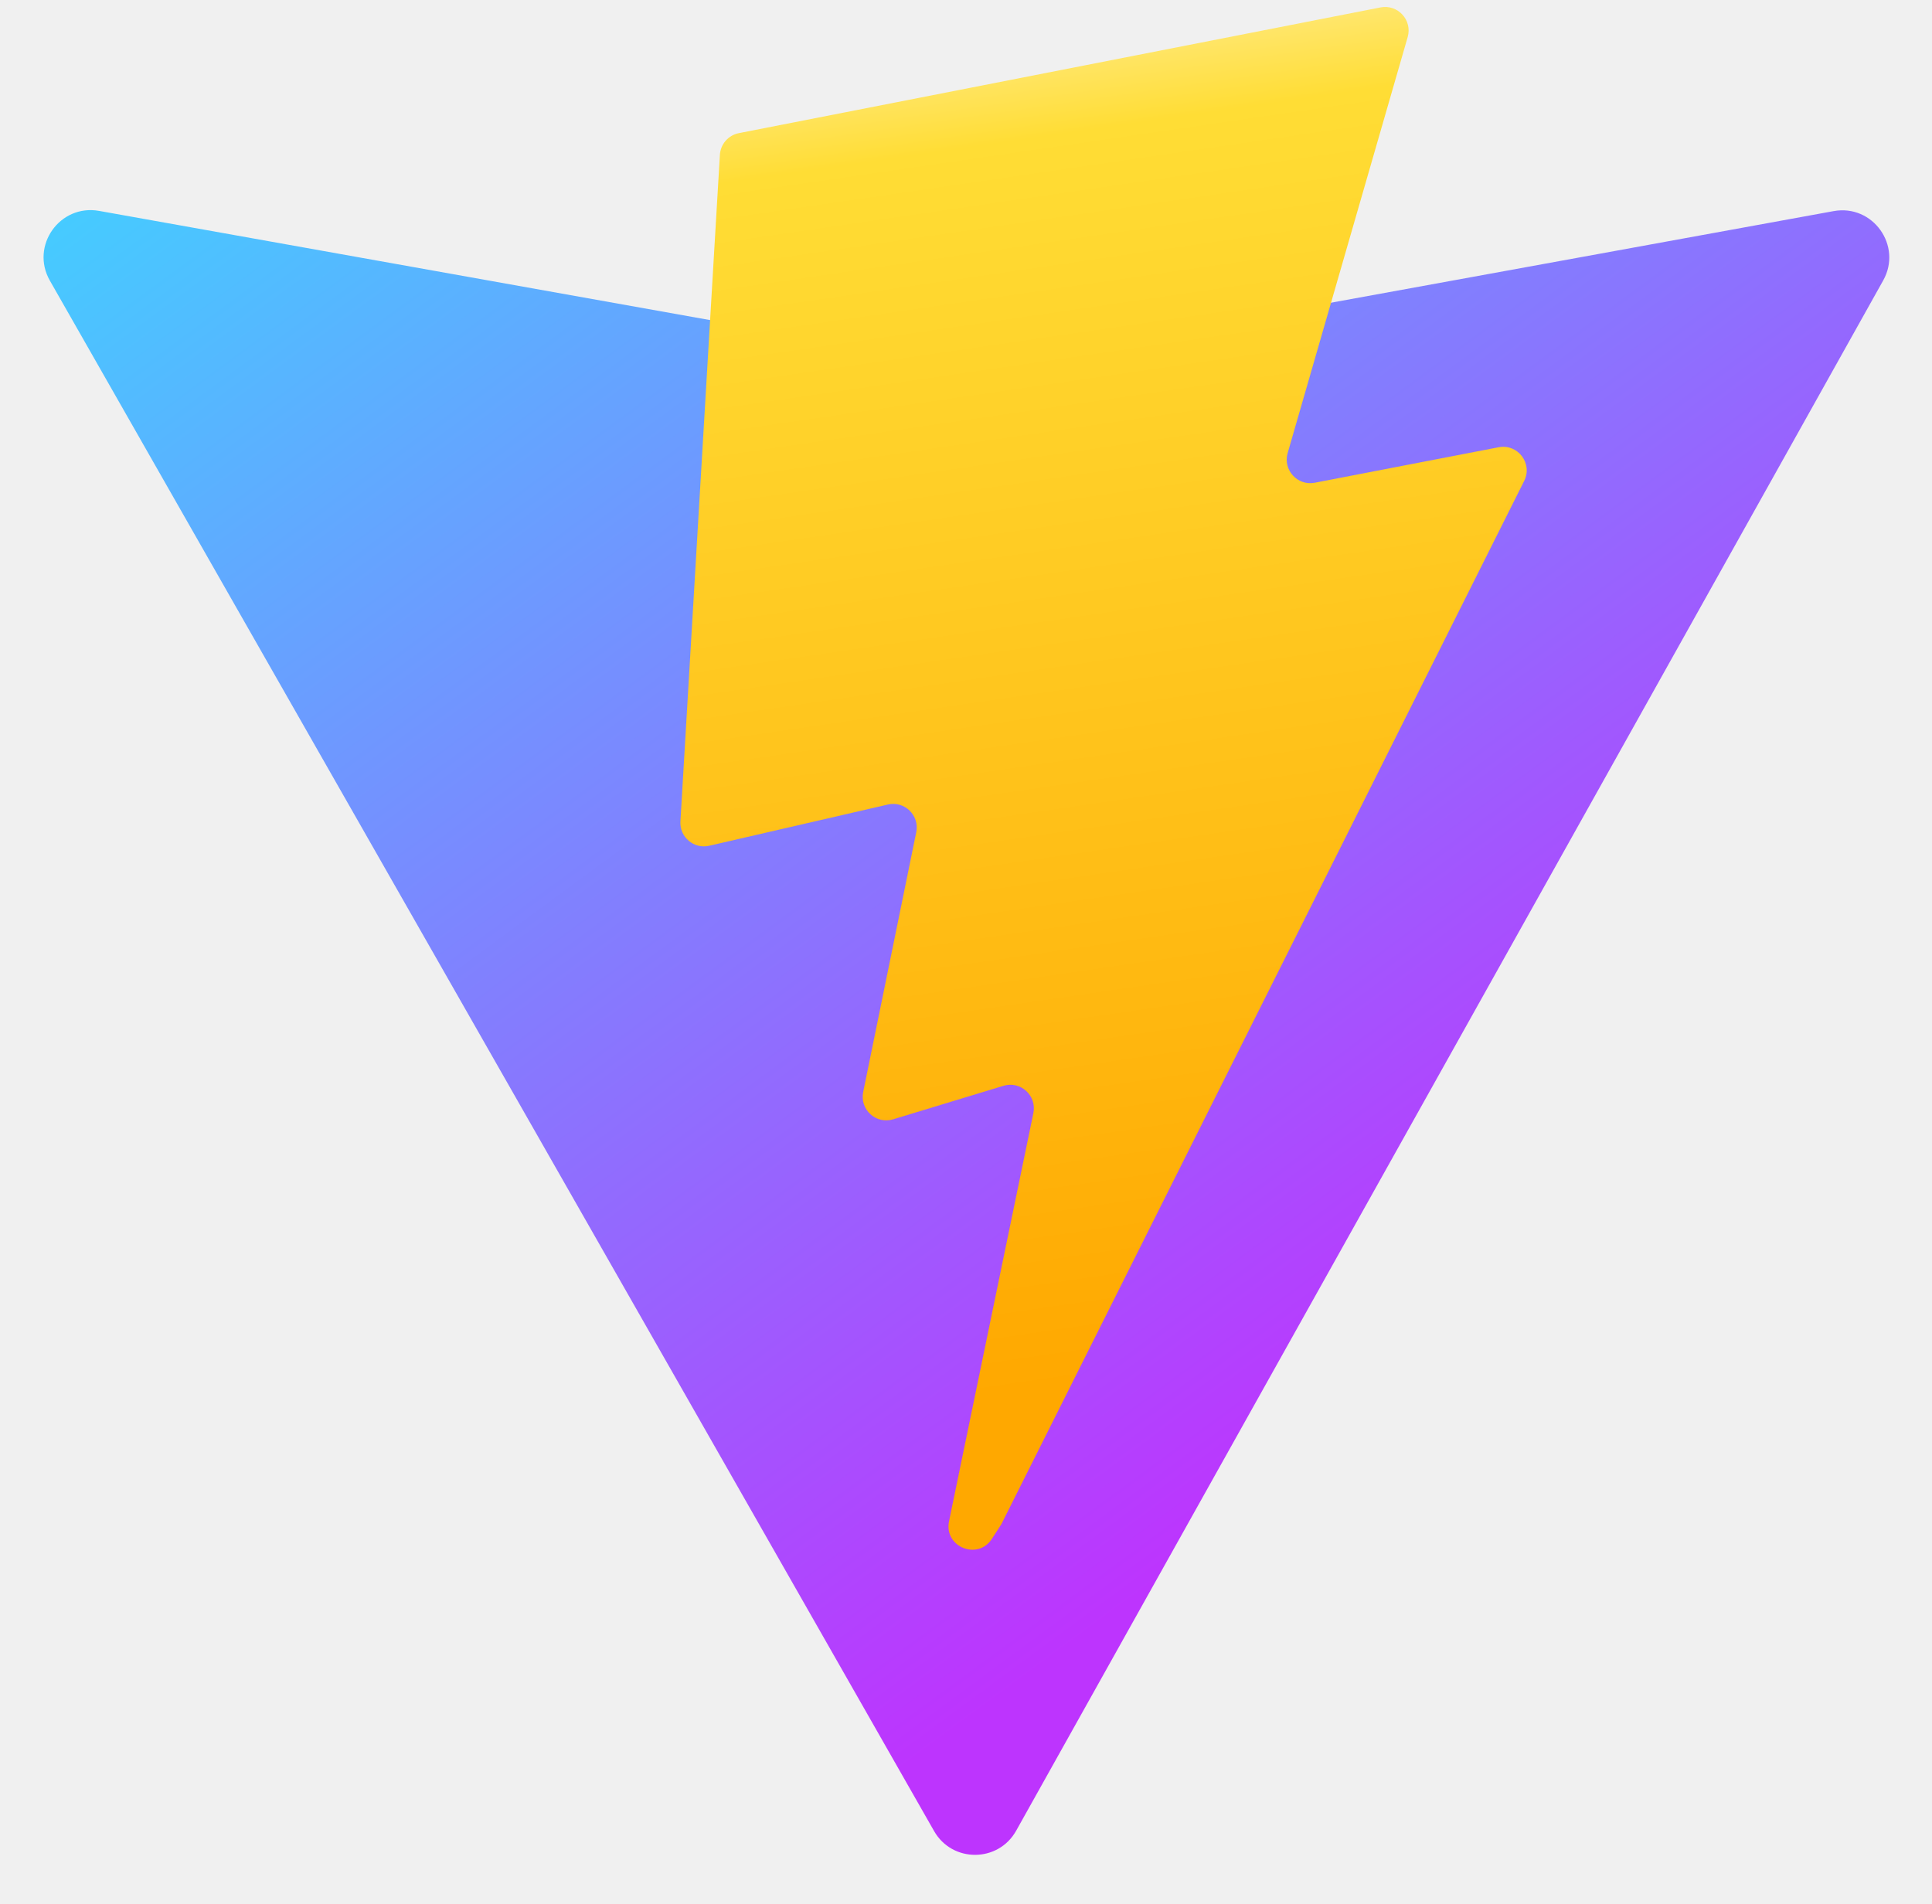
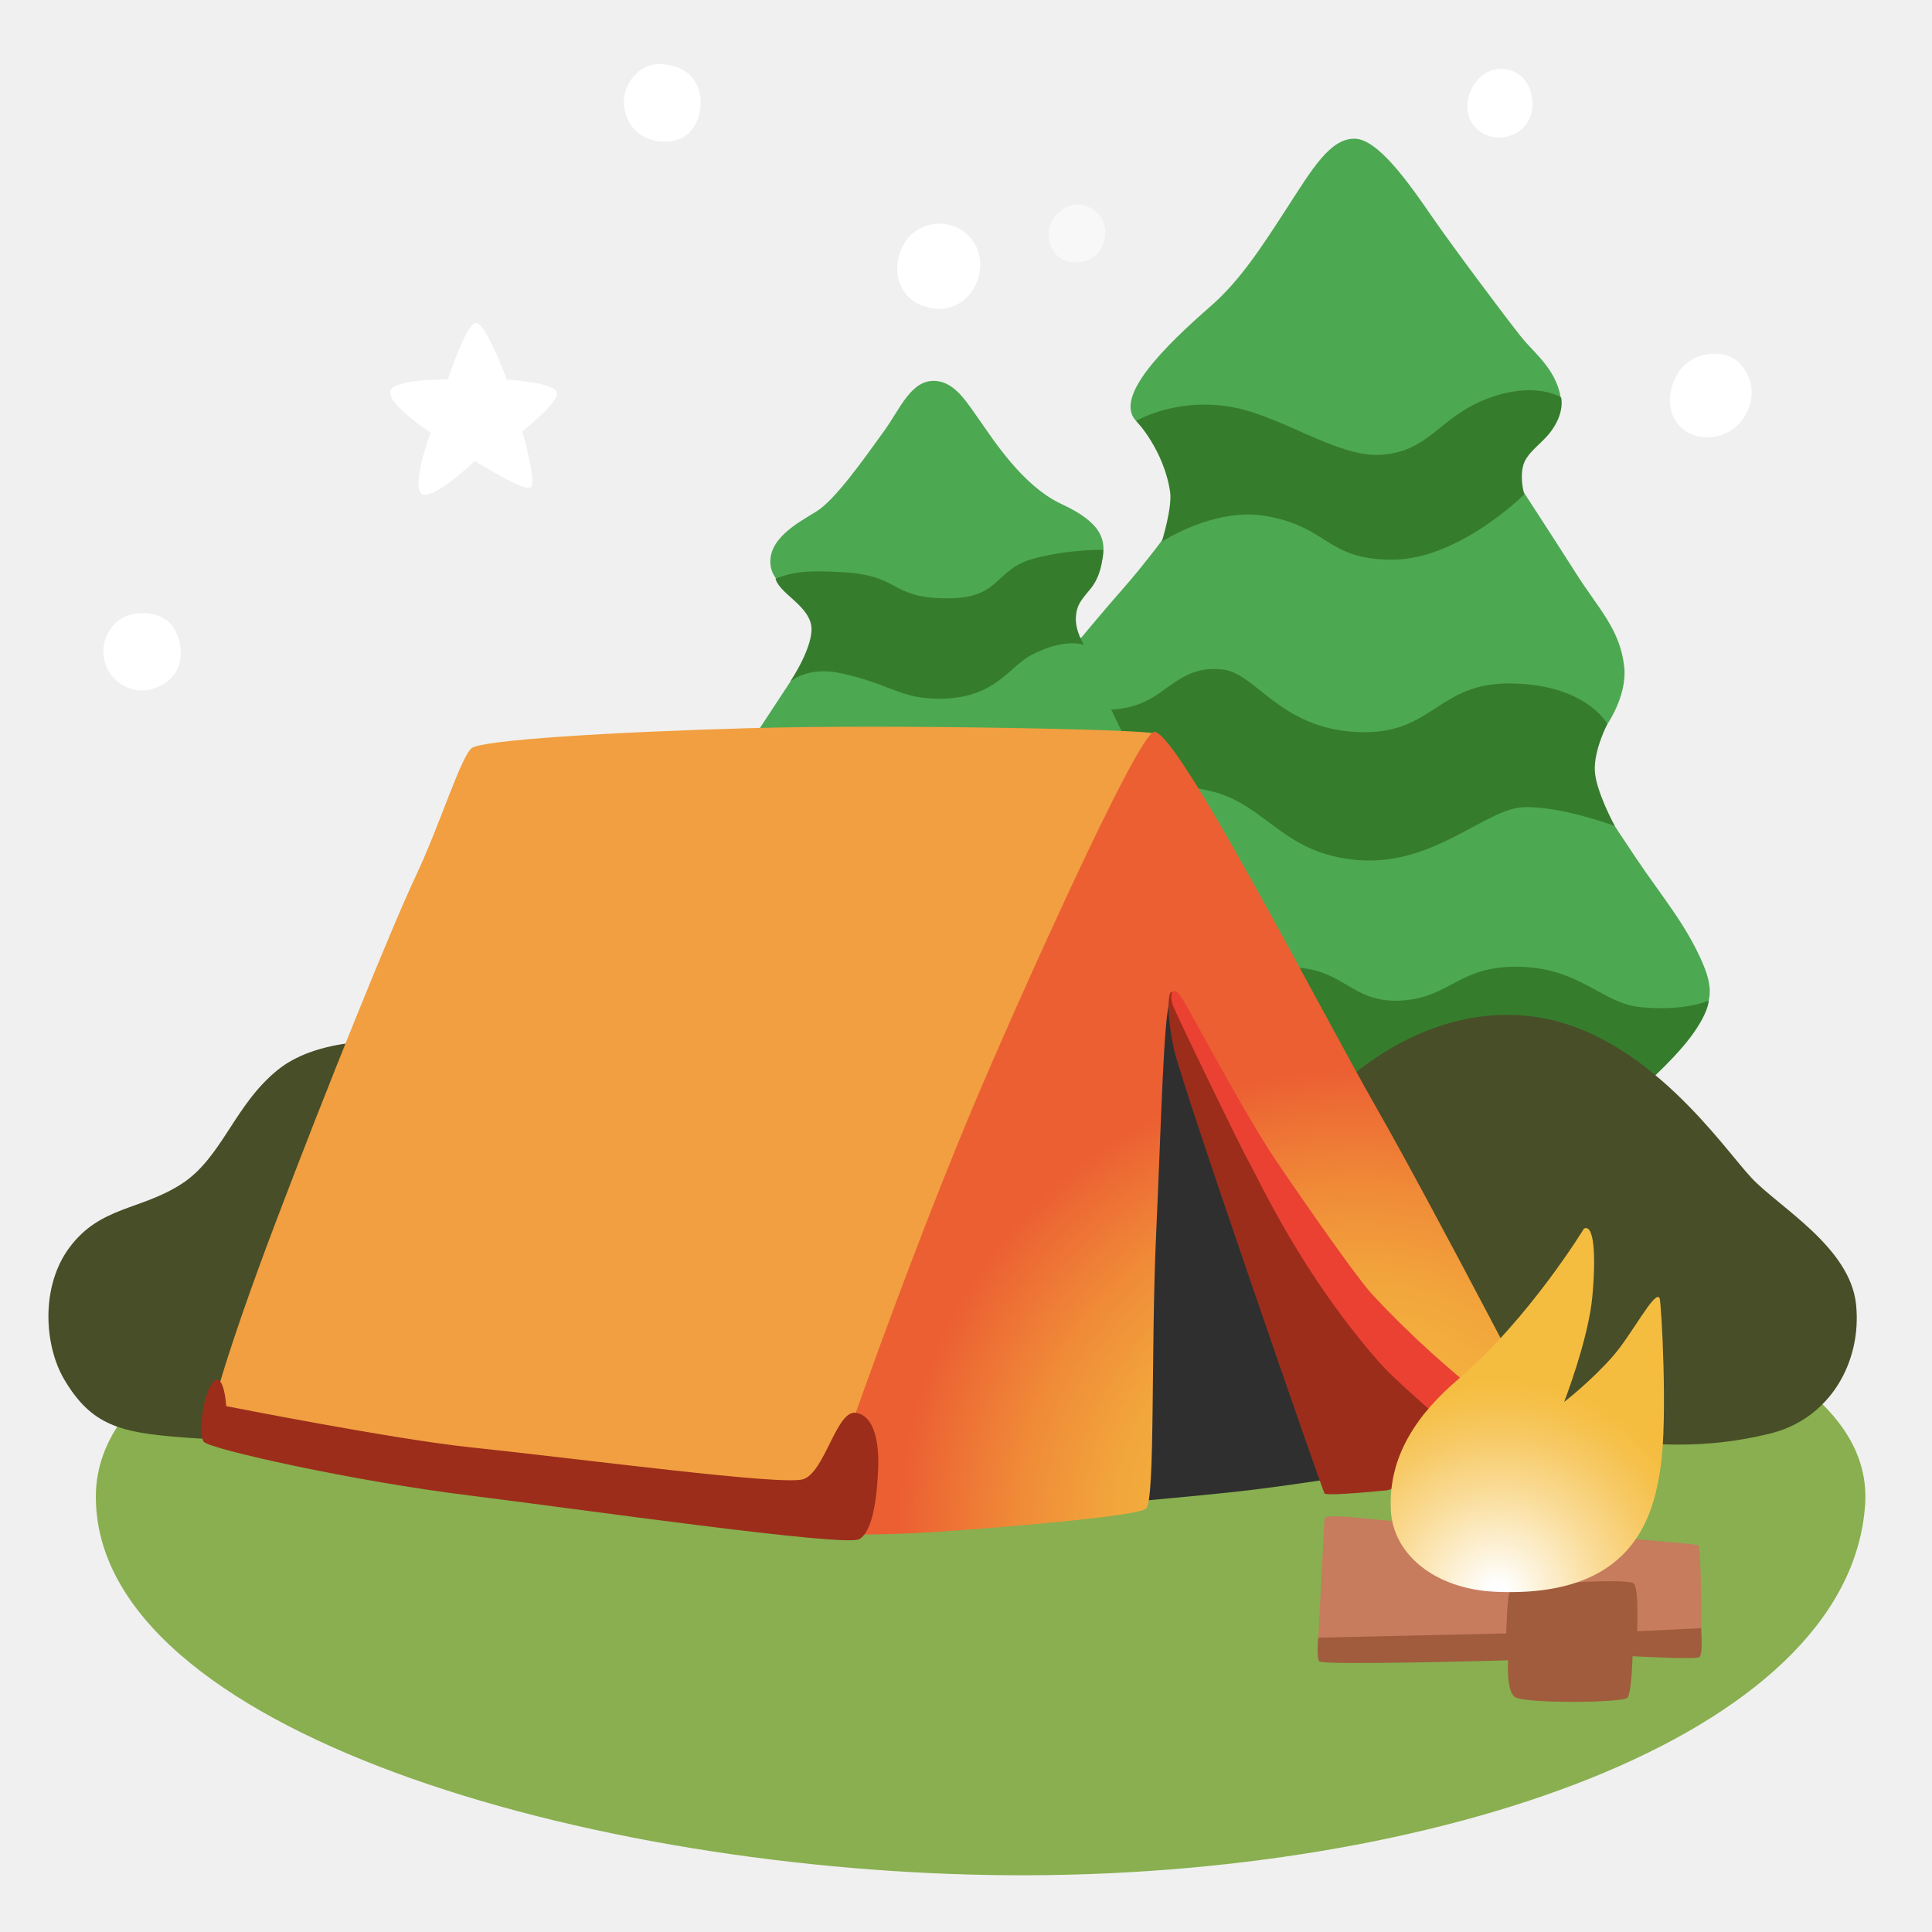
- <svg xmlns="http://www.w3.org/2000/svg" width="410" height="404" viewBox="0 0 410 404" fill="none">
-   <path d="M399.641 59.525L215.643 388.545C211.844 395.338 202.084 395.378 198.228 388.618L10.582 59.556C6.381 52.19 12.68 43.267 21.028 44.759L205.223 77.682C206.398 77.892 207.601 77.89 208.776 77.676L389.119 44.806C397.439 43.289 403.768 52.143 399.641 59.525Z" fill="url(#paint0_linear)" />
-   <path d="M292.965 1.574L156.801 28.255C154.563 28.694 152.906 30.59 152.771 32.866L144.395 174.33C144.198 177.662 147.258 180.248 150.51 179.498L188.42 170.749C191.967 169.931 195.172 173.055 194.443 176.622L183.18 231.775C182.422 235.487 185.907 238.661 189.532 237.56L212.947 230.446C216.577 229.344 220.065 232.527 219.297 236.242L201.398 322.875C200.278 328.294 207.486 331.249 210.492 326.603L212.5 323.5L323.454 102.072C325.312 98.365 322.108 94.137 318.036 94.923L279.014 102.454C275.347 103.161 272.227 99.746 273.262 96.158L298.731 7.867C299.767 4.273 296.636 0.855 292.965 1.574Z" fill="url(#paint1_linear)" />
-   <defs>
-     <linearGradient id="paint0_linear" x1="6" y1="33" x2="235" y2="344" gradientUnits="userSpaceOnUse">
-       <stop stop-color="#41D1FF" />
-       <stop offset="1" stop-color="#BD34FE" />
-     </linearGradient>
-     <linearGradient id="paint1_linear" x1="194.651" y1="8.818" x2="236.076" y2="292.989" gradientUnits="userSpaceOnUse">
-       <stop stop-color="#FFEA83" />
-       <stop offset="0.083" stop-color="#FFDD35" />
-       <stop offset="1" stop-color="#FFA800" />
-     </linearGradient>
-   </defs>
+ <svg xmlns="http://www.w3.org/2000/svg" version="1.1" id="Layer_3" x="0px" y="0px" viewBox="0 0 128 128" style="enable-background:new 0 0 128 128;" xml:space="preserve">
+   <path style="fill:#89AF50;" d="M64.35,80c-14.98-0.52-58,3.66-58,19.16s32.75,24.91,60.61,25.08c27.87,0.17,55.56-9.06,56.61-24.56  C124.61,84.18,79.33,80.52,64.35,80z" />
+   <path style="fill:#4DA852;" d="M62.02,25.24c-1.65-0.14-2.37,1.84-3.47,3.35c-1.37,1.89-3.23,4.54-4.47,5.3  c-1.24,0.76-3.29,1.85-3.02,3.63c0.28,1.79,3.57,2.63,3.57,2.63l-0.83,2.82l-4.33,6.6L42.6,64.7l53.17,10.52  c0,0,14.82-5.41,16.44-7.22c1.17-1.31,1.38-2.34,0.62-4.13c-1.09-2.57-2.68-4.41-4.4-6.96c-1.6-2.37-3.59-5.5-3.59-5.5l1.53-3.25  c0,0,1.45-1.98,1.24-3.97c-0.26-2.48-1.72-3.88-3.16-6.15c-1.44-2.27-3.99-6.18-3.99-6.18L99,28.87c0,0,4.74-0.74,4.39-2.6  c-0.34-1.86-1.78-2.91-2.6-3.94c-0.83-1.03-4.4-5.78-5.92-7.98c-1.51-2.2-3.56-5.11-5.09-5.16c-1.64-0.05-2.84,2-4.49,4.55  s-3.12,4.83-5.03,6.5c-3.1,2.71-6.48,6.04-5,7.64c1.61,1.73,3.99,4.7,3.99,4.7l-1.51,2.22c0,0-1.81,2.48-3.37,4.24  c-1.29,1.46-2.75,3.23-2.75,3.23l-3.3-1.24c0,0,4.62-3.15,4.75-4.13c0.14-1.09,0.02-2.23-2.75-3.51c-2.57-1.19-4.55-4.32-5.38-5.49  C64.11,26.75,63.33,25.35,62.02,25.24z" />
+   <path style="fill:#367C2D;" d="M91.56,30.13c3.27-0.26,3.83-2.63,7.23-3.81c3.06-1.06,4.64,0.02,4.64,0.02s0.28,1.02-0.75,2.34  c-0.62,0.79-1.6,1.35-1.79,2.26c-0.19,0.9,0.1,1.81,0.1,1.81s-4.33,4.33-8.75,4.33s-4.16-2.18-8.42-2.9  c-3.38-0.57-6.85,1.71-6.85,1.71s0.71-2.26,0.55-3.32c-0.42-2.78-2.24-4.68-2.24-4.68s2.4-1.46,5.92-0.99S88.56,30.36,91.56,30.13z" />
+   <path style="fill:#367C2D;" d="M62.64,39.64c3.78,0.05,3.14-1.95,5.95-2.66c2.39-0.61,4.5-0.55,4.5-0.55s0.01,1.52-0.8,2.53  c-0.61,0.76-0.96,1.05-1.01,1.95s0.54,1.82,0.54,1.82s-1.28-0.52-3.57,0.71c-1.35,0.73-2.32,2.76-5.76,2.85  c-2.85,0.08-3.48-1.01-6.9-1.71c-2.09-0.43-3.23,0.57-3.23,0.57s1.62-2.41,1.38-3.74c-0.24-1.33-2.12-2.12-2.36-3.07  c1.19-0.48,2.31-0.57,4.6-0.42C59.69,38.16,58.92,39.59,62.64,39.64z" />
+   <path style="fill:#367C2D;" d="M74.8,49.47l-1.18-2.46c0,0,1.46,0,2.78-0.82c1.32-0.82,2.46-2.14,4.69-1.82s3.87,4.14,9.33,4.14  c4.55,0,4.92-3.28,9.65-3.23c5.04,0.05,6.42,2.69,6.42,2.69s-0.88,1.69-0.83,3.06s1.33,3.7,1.33,3.7s-3.55-1.34-6.05-1.25  c-2.5,0.09-5.92,3.87-10.88,3.51c-5.06-0.37-6.1-3.64-9.74-4.55c-3.64-0.91-4.64,0.05-4.64,0.05L74.8,49.47z" />
+   <path style="fill:#367C2D;" d="M85.63,64.09c3.46,0.09,3.91,2.39,7.19,2.2c3.28-0.18,3.8-2.33,7.85-2.24s5.45,2.43,8.04,2.68  c2.95,0.28,4.5-0.44,4.5-0.44s0.01,0.8-1.22,2.44c-1.23,1.64-3.64,3.73-3.64,3.73l-19.67,0.36L85.63,64.09z" />
+   <path style="fill:#484E27;" d="M93.28,83.22c0,0,3.99,10.61,10.03,11.68c6.04,1.07,9.96,1.06,13.95,0.08  c3.99-0.97,6.1-4.76,5.71-8.55s-5.06-6.42-6.91-8.37s-7.01-9.73-14.5-10.71c-7.89-1.02-13.53,5.35-13.53,5.35L93.28,83.22z" />
+   <path style="fill:#484E27;" d="M26.51,69.01c0,0-5.16-0.49-8.08,1.85s-3.7,5.84-6.42,7.59c-2.73,1.75-5.36,1.46-7.4,4.19  c-1.93,2.58-1.69,6.5-0.35,8.76c1.8,3.05,3.74,3.51,7.71,3.82c3.79,0.3,9.87,0.37,9.87,0.37L26.51,69.01z" />
+   <path style="fill:#2F2F2F;" d="M77.12,62.67l-9.68,36.71l6.48,0.21c0,0,5.06-0.44,8.23-0.79c3.17-0.35,8.17-1.16,8.17-1.16  l5.9-11.29L77.12,62.67z" />
+   <path style="fill:#F19F40;" d="M15.41,94.89l-1.41-1.23c0,0,0.79-3.52,4.23-12.59s7.75-19.72,9.33-23.06  c1.58-3.35,2.99-7.92,3.7-8.45c0.7-0.53,9.15-1.06,18.49-1.32s26.14,0.09,26.67,0.35c0.53,0.26-0.53,7.75-0.53,7.75L60.22,99.65  l-29.75-2.82L15.41,94.89z" />
+   <radialGradient id="SVGID_1_" cx="90.044" cy="101.269" r="30.472" gradientUnits="userSpaceOnUse">
+     <stop offset="0.423" style="stop-color:#F3AE3D" />
+     <stop offset="0.54" style="stop-color:#F2A53C" />
+     <stop offset="0.733" style="stop-color:#F08C38" />
+     <stop offset="0.976" style="stop-color:#EC6333" />
+     <stop offset="1" style="stop-color:#EC5F32" />
+   </radialGradient>
+   <path style="fill:url(#SVGID_1_);" d="M54.34,101.66c0,0,3.85,0.09,7.73-0.17c3.87-0.26,13.24-1.01,13.86-1.54  c0.62-0.53,0.31-10.61,0.67-18.27c0.35-7.66,0.49-14.35,0.92-15.45c0.33-0.84,11.84,32.09,11.84,32.09l13.82-2.46  c0,0-8.12-15.69-11.99-22.47s-13.17-24.94-14.71-24.9c-1.1,0.02-9.42,18.69-11.87,24.5c-2.95,6.98-5.89,14.93-7.91,20.6  C55.09,98.09,54.34,101.66,54.34,101.66z" />
+   <path style="fill:#9C2D1B;" d="M58.18,97.29c-0.08,1.93-0.34,4.13-1.24,4.68c-0.89,0.55-18.56-1.99-25.84-2.89  c-7.7-0.95-17.17-3.07-17.59-3.55c-0.41-0.48-0.05-3.3,0.64-3.99c0.69-0.69,0.84,1.62,0.84,1.62s11.14,2.2,16.11,2.72  c7.84,0.83,20.64,2.54,22.09,2.13c1.44-0.41,2.22-4.59,3.5-4.41C57.97,93.78,58.25,95.7,58.18,97.29z" />
+   <path style="fill:#9C2D1B;" d="M77.7,65.81c-0.21-0.44-0.55,0.79,0.08,3.7c0.54,2.48,9.83,29.22,9.97,29.43  c0.14,0.21,4.19-0.21,4.19-0.21l8.32-3.09l-9.9-8.87l-7.08-11C83.28,75.76,77.85,66.15,77.7,65.81z" />
+   <path style="fill:#EA4133;" d="M100.38,98.19c0,0-7.29-5.98-8.99-7.92c-5.1-5.8-7.91-11.96-8.53-13.06  c-0.62-1.1-4.97-10.06-5.18-10.68c-0.21-0.62,0-1.38,0.62-0.41c0.62,0.96,3.48,6.46,5.86,10.2c0.58,0.9,5.48,8.06,6.74,9.42  c5.32,5.75,10.93,9.42,10.93,9.42L100.38,98.19z" />
+   <path style="fill:#A05C3C;" d="M88.3,105.95l-0.96,2.54c0,0-0.14,1.31,0.07,1.58c0.21,0.28,12.51-0.07,12.51-0.07  s-0.14,1.93,0.41,2.41c0.55,0.48,7.22,0.41,7.49,0.07c0.28-0.34,0.34-2.75,0.34-2.75s3.99,0.21,4.4,0.07c0.41-0.14,0-3.51,0-3.51  l-4.47-3.37L88.3,105.95z" />
+   <path style="fill:#C67C5D;" d="M87.75,100.66l-0.41,7.84l12.45-0.28c0,0,0.07-2.75,0.28-2.89c0.49-0.33,7.84-0.83,8.18-0.41  c0.34,0.41,0.21,3.16,0.21,3.16l4.26-0.21c0,0,0-5.36-0.21-5.5c-0.21-0.14-18.15-1.51-19.87-1.58  C90.91,100.72,87.68,100.17,87.75,100.66z" />
+   <radialGradient id="SVGID_2_" cx="99.181" cy="105.546" r="16.613" gradientUnits="userSpaceOnUse">
+     <stop offset="0.039" style="stop-color:#FFFFFF" />
+     <stop offset="0.149" style="stop-color:#FDF4DF" />
+     <stop offset="0.397" style="stop-color:#FADD9B" />
+     <stop offset="0.605" style="stop-color:#F7CB6A" />
+     <stop offset="0.762" style="stop-color:#F6C14B" />
+     <stop offset="0.851" style="stop-color:#F5BD40" />
+   </radialGradient>
+   <path style="fill:url(#SVGID_2_);" d="M104.94,81.4c0,0-3.62,5.95-8.32,9.97c-2.61,2.23-4.68,5.02-4.47,8.73  c0.16,2.86,2.89,5.18,6.94,5.36c9.14,0.41,10.45-5.02,10.93-8.25c0.48-3.23,0.05-10.99-0.07-11.21c-0.31-0.57-1.81,2.39-3.09,3.85  c-1.44,1.65-3.23,3.03-3.23,3.03s1.62-4.18,1.87-7.01C105.74,83.2,105.62,81.06,104.94,81.4z" />
+   <path style="fill:#FFFFFF;" d="M63.84,15.34c-1.21-0.89-3.05-0.64-3.92,0.77c-0.87,1.41-0.54,3.31,0.92,4.02  c1.46,0.7,2.72,0.24,3.48-0.73S65.38,16.47,63.84,15.34z" />
+   <path style="opacity:0.56;fill:#FFFFFF;" d="M70.02,14.19c-0.83,0.86-0.67,2.07,0.06,2.77c0.73,0.7,2.07,0.42,2.58-0.1  c0.73-0.73,0.77-2.14,0-2.81C72.05,13.52,70.95,13.23,70.02,14.19z" />
+   <path style="fill:#FFFFFF;" d="M43.82,4.25c-1.59-0.1-2.55,1.47-2.49,2.58c0.06,1.12,0.76,2.52,2.71,2.55  c2.26,0.03,2.52-2.3,2.33-3.16C46.25,5.7,45.86,4.38,43.82,4.25z" />
+   <path style="fill:#FFFFFF;" d="M7.02,44.09c0.48,1.26,2,2.15,3.6,1.35c1.58-0.79,1.62-2.51,0.96-3.73  c-0.66-1.22-2.41-1.29-3.37-0.83C7.25,41.35,6.49,42.7,7.02,44.09z" />
+   <path style="fill:#FFFFFF;" d="M111.27,24.58c-0.86,1.27-0.89,2.87,0.16,3.79c1.05,0.92,2.99,0.83,4.01-0.57  c0.96-1.31,0.73-2.83-0.25-3.79S112.13,23.31,111.27,24.58z" />
+   <path style="fill:#FFFFFF;" d="M97.95,5.23c-0.81,0.86-1.12,2.43-0.03,3.38c0.92,0.8,2.45,0.61,3.18-0.35  c0.73-0.96,0.45-2.42-0.19-3.09C100.28,4.49,98.88,4.24,97.95,5.23z" />
+   <path style="fill:#FFFFFF;" d="M29.67,25.15c0,0,1.18-3.63,1.83-3.75c0.65-0.12,2.08,3.75,2.08,3.75s3.06,0.16,3.3,0.82  c0.24,0.65-2.28,2.61-2.28,2.61s0.98,3.38,0.57,3.71c-0.41,0.33-3.71-1.75-3.71-1.75s-2.73,2.61-3.5,2.2  c-0.77-0.41,0.57-4.08,0.57-4.08s-2.65-1.71-2.69-2.65S29.67,25.15,29.67,25.15z" />
</svg>
